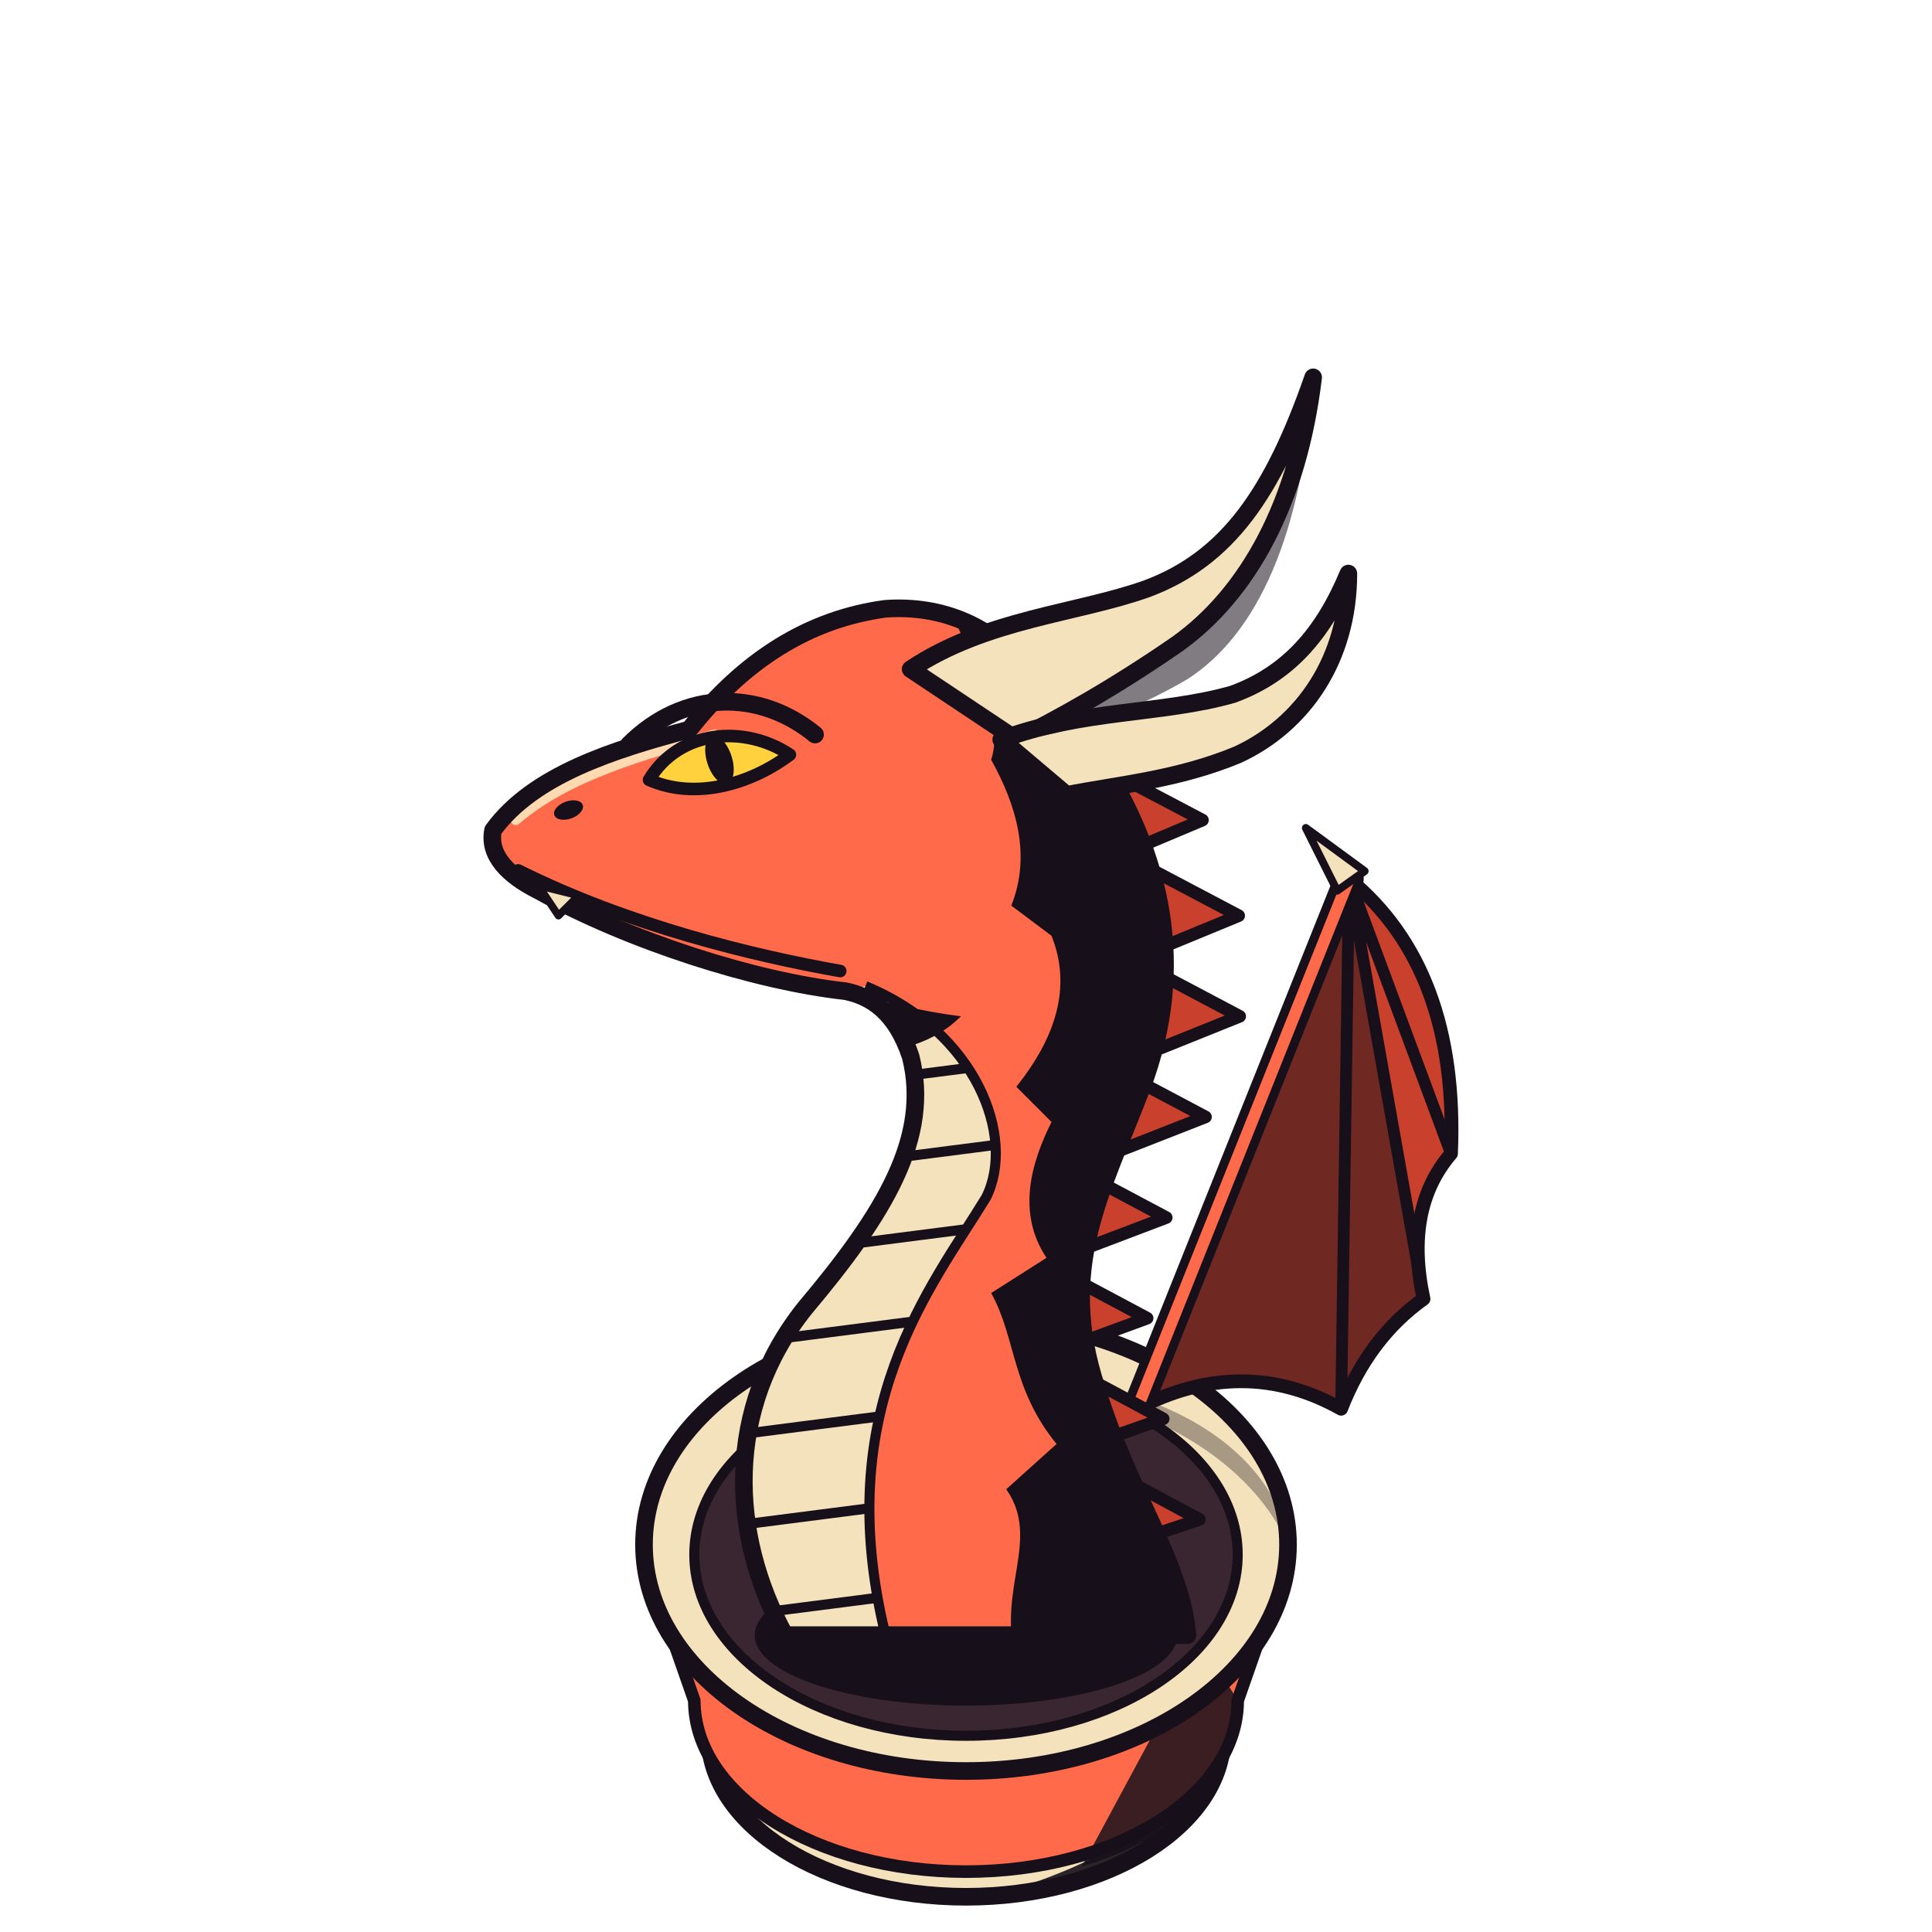
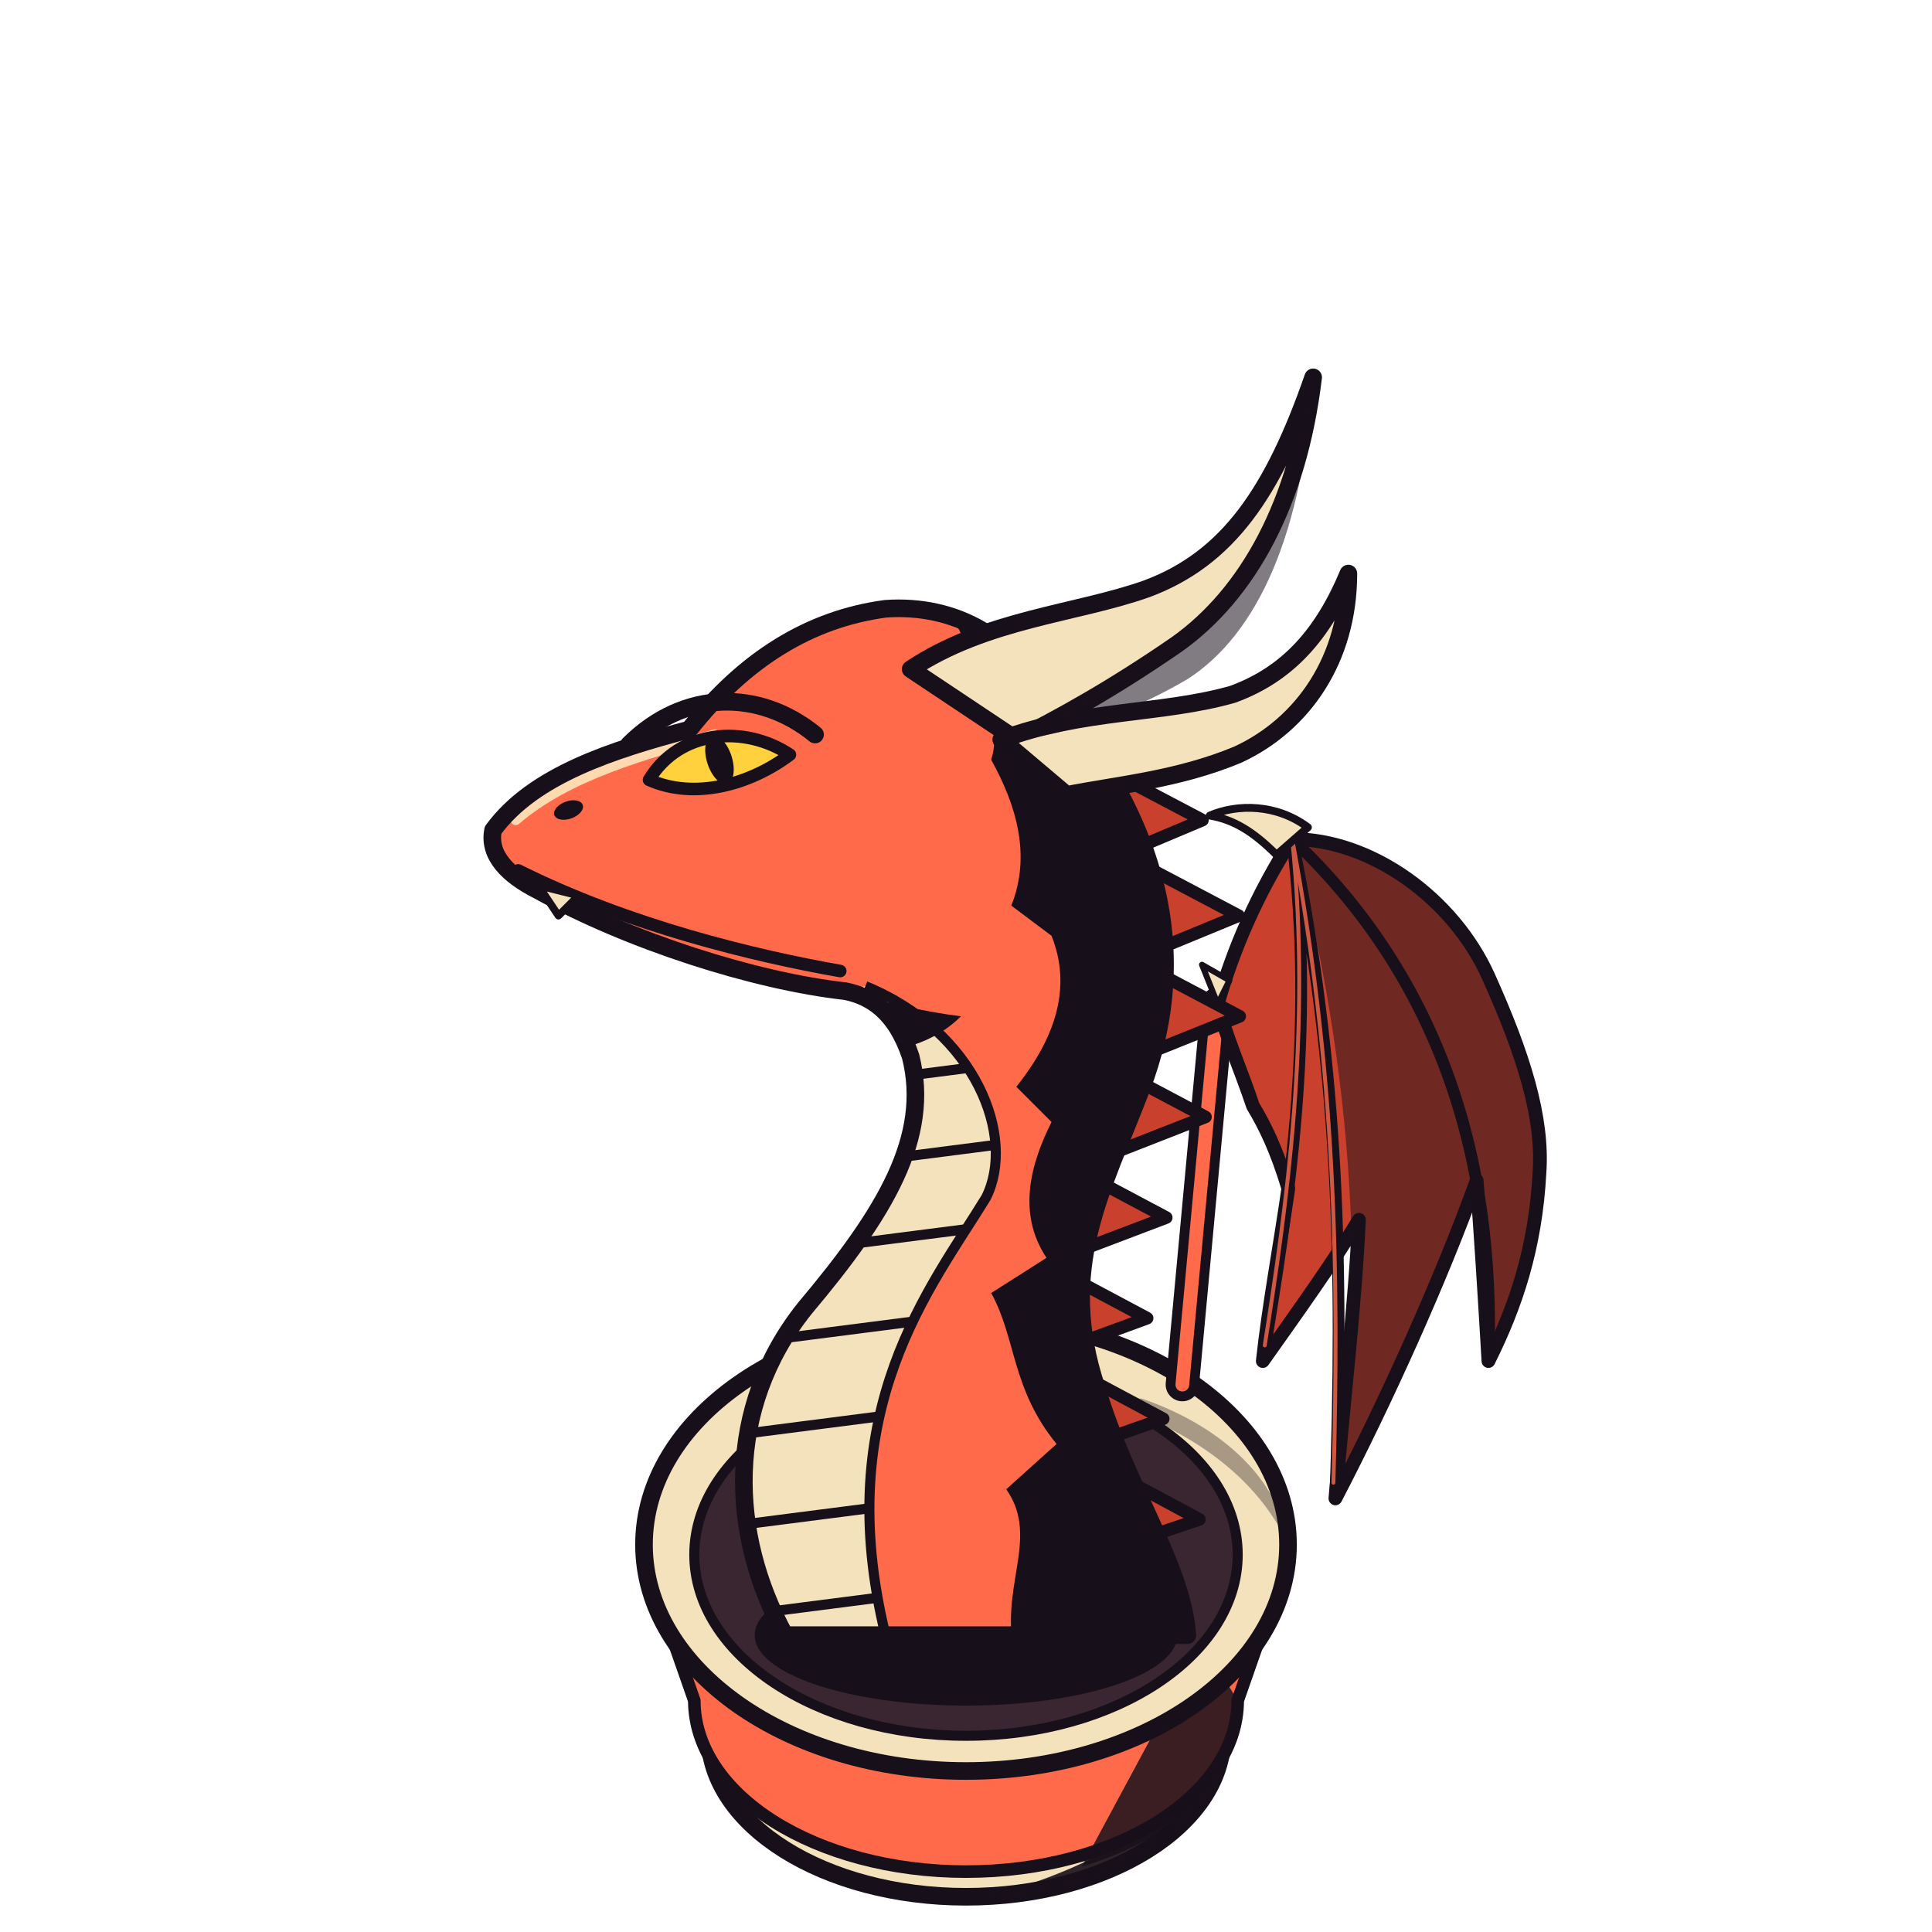
<svg xmlns="http://www.w3.org/2000/svg" viewBox="0 0 768 768" width="768" height="768">
  <path d="M256,614 L282,690 A102,64 0 0 0 486,690 L512,614 Z" fill="#f4e2bd" stroke="#17101a" stroke-width="7" stroke-linejoin="round" />
  <path d="M498,614 L486,690 A102,64 0 0 1 392,754 C440,742 478,716 486,690 Z" fill="#17101a" opacity=".9" />
  <path d="M262,636 L276,676 A108,68 0 0 0 492,676 L506,636 A128,90 0 0 1 262,636 Z" fill="#ff6a4a" stroke="#17101a" stroke-width="5" stroke-linejoin="round" />
  <path d="M470,640 L492,676 A108,68 0 0 1 430,742 L458,690 Z" fill="#17101a" opacity=".85" />
  <ellipse cx="384" cy="614" rx="128" ry="90" fill="#f4e2bd" stroke="#17101a" stroke-width="7" />
  <ellipse cx="384" cy="618" rx="108" ry="72" fill="#3a2630" stroke="#17101a" stroke-width="4" />
  <path d="M424,554 A128,90 0 0 1 512,614 A108,72 0 0 0 454,556 Z" fill="#17101a" opacity=".35" />
  <ellipse cx="384" cy="650" rx="84" ry="28" fill="#17101a" />
-   <g transform="translate(452 560) scale(0.78) translate(-452 -560)">
-     <path d="M452,560 L560,290 Q616,336 612,430 Q588,458 598,504 Q570,524 556,560 Q506,532 452,560 Z" fill="#c9402c" stroke="#17101a" stroke-width="7" stroke-linejoin="round" />
-     <path d="M560,290 L598,504 Q570,524 556,560 Q506,532 452,560 Z" fill="#17101a" opacity=".5" />
-     <path d="M560,290 L612,430 M560,290 L598,504 M560,290 L556,560" stroke="#17101a" stroke-width="6" stroke-linecap="round" />
-     <path d="M452,560 L560,290" stroke="#17101a" stroke-width="15" stroke-linecap="round" />
-     <path d="M452,560 L560,290" stroke="#ff6a4a" stroke-width="6" stroke-linecap="round" />
-     <path d="M554,296 L538,264 L568,286 Z" fill="#f4e2bd" stroke="#17101a" stroke-width="4" stroke-linejoin="round" />
+   <g transform="translate(470 566) scale(0.78) translate(-452 -560)">
+     <path d="M452,540 L470,346" stroke="#17101a" stroke-width="17" stroke-linecap="round" />
+     <path d="M452,540 L470,346" stroke="#ff6a4a" stroke-width="7" stroke-linecap="round" />
+     <path d="M508,262 C548,262 590,292 608,332 C626,372 636,404 634,432 C632,470 622,500 608,528 C606,494 604,462 602,436 C584,486 556,548 530,598 C534,550 540,500 542,456 C530,476 510,504 493,528 C496,500 502,468 506,440 C500,420 494,408 488,398 C482,380 474,362 470,346 C478,318 490,290 508,262 Z" fill="#c9402c" stroke="#17101a" stroke-width="7" stroke-linejoin="round" />
+     <path d="M508,262 C548,262 590,292 608,332 C626,372 636,404 634,432 C632,470 622,500 608,528 C606,494 604,462 602,436 C584,486 556,548 530,598 C546,500 540,380 508,262 Z" fill="#17101a" opacity=".5" />
+     <path d="M508,262 C532,380 534,480 530,598 M508,262 C520,360 506,450 493,528 M508,262 C580,330 612,420 608,528" fill="none" stroke="#17101a" stroke-width="6" stroke-linecap="round" />
+     <path d="M508,262 C530,380 532,480 529,590 M508,262 C518,360 505,450 494,520" fill="none" stroke="#ff6a4a" stroke-width="2" stroke-linecap="round" opacity=".8" />
+     <path d="M470,346 L462,326 L476,334 Z" fill="#f4e2bd" stroke="#17101a" stroke-width="3" stroke-linejoin="round" />
+     <path d="M500,270 C488,258 478,252 466,250 C480,244 500,244 516,256 Z" fill="#f4e2bd" stroke="#17101a" stroke-width="4" stroke-linejoin="round" />
  </g>
  <path d="M440,306 L478,326 L440,342 Z" fill="#c9402c" stroke="#17101a" stroke-width="5" stroke-linejoin="round" />
  <path d="M456,344.8 L492.4,364 L456,379 Z" fill="#c9402c" stroke="#17101a" stroke-width="5" stroke-linejoin="round" />
  <path d="M458,385.6 L492.8,404 L458,418 Z" fill="#c9402c" stroke="#17101a" stroke-width="5" stroke-linejoin="round" />
  <path d="M446,426.4 L479.2,444 L446,457 Z" fill="#c9402c" stroke="#17101a" stroke-width="5" stroke-linejoin="round" />
  <path d="M432,467.2 L463.6,484 L432,496 Z" fill="#c9402c" stroke="#17101a" stroke-width="5" stroke-linejoin="round" />
  <path d="M426,508 L456,524 L426,535 Z" fill="#c9402c" stroke="#17101a" stroke-width="5" stroke-linejoin="round" />
  <path d="M434,548.8 L462.4,564 L434,574 Z" fill="#c9402c" stroke="#17101a" stroke-width="5" stroke-linejoin="round" />
  <path d="M450,589.6 L476.8,604 L450,613 Z" fill="#c9402c" stroke="#17101a" stroke-width="5" stroke-linejoin="round" />
  <clipPath id="c3">
    <path d="M196,330 C212,308 244,298 274,290 C296,262 322,246 352,242 C380,240 404,254 414,278 L436,300 C462,340 472,384 454,432 C438,474 420,504 436,552 C448,592 470,622 472,650 L312,650 C290,610 288,560 320,520 C352,482 370,452 362,420 C356,402 346,396 336,394 C300,390 250,374 214,354 C202,348 194,340 196,330 Z" />
  </clipPath>
  <path d="M196,330 C212,308 244,298 274,290 C296,262 322,246 352,242 C380,240 404,254 414,278 L436,300 C462,340 472,384 454,432 C438,474 420,504 436,552 C448,592 470,622 472,650 L312,650 C290,610 288,560 320,520 C352,482 370,452 362,420 C356,402 346,396 336,394 C300,390 250,374 214,354 C202,348 194,340 196,330 Z" fill="#ff6a4a" />
  <g clip-path="url(#c3)">
    <clipPath id="c3b">
      <path d="M312,650 C290,610 288,560 320,520 C352,482 370,452 362,420 C356,402 346,396 336,394 L344,392 C388,410 404,452 392,476 C370,512 330,560 352,650 Z" />
    </clipPath>
    <path d="M312,650 C290,610 288,560 320,520 C352,482 370,452 362,420 C356,402 346,396 336,394 L344,392 C388,410 404,452 392,476 C370,512 330,560 352,650 Z" fill="#f4e2bd" />
    <g clip-path="url(#c3b)" stroke="#17101a" stroke-width="4">
      <path d="M280,438 L420,420" />
      <path d="M280,470 L420,452" />
      <path d="M280,502 L420,484" />
      <path d="M280,536 L420,518" />
      <path d="M280,572 L420,554" />
      <path d="M280,608 L420,590" />
      <path d="M280,644 L420,626" />
    </g>
    <path d="M344,392 C388,410 404,452 392,476 C370,512 330,560 352,650" fill="none" stroke="#17101a" stroke-width="4" />
    <path d="M372,232 L480,232 L480,660 L404,660 C396,632 414,612 400,592 L420,574 C402,552 404,532 394,514 L416,500 C404,482 410,462 418,446 L404,432 C420,412 426,392 418,372 L402,360 C410,340 404,320 394,302 C400,284 384,256 372,232 Z" fill="#17101a" />
    <path d="M336,394 C300,390 250,374 214,354 C230,374 290,402 336,418 C356,420 372,414 382,404 C366,402 350,398 336,394 Z" fill="#17101a" />
    <path d="M205,326 C226,308 256,300 284,292" fill="none" stroke="#ffd9b0" stroke-width="4" stroke-linecap="round" />
  </g>
  <path d="M196,330 C212,308 244,298 274,290 C296,262 322,246 352,242 C380,240 404,254 414,278 L436,300 C462,340 472,384 454,432 C438,474 420,504 436,552 C448,592 470,622 472,650 L312,650 C290,610 288,560 320,520 C352,482 370,452 362,420 C356,402 346,396 336,394 C300,390 250,374 214,354 C202,348 194,340 196,330 Z" fill="none" stroke="#17101a" stroke-width="7" stroke-linejoin="round" />
  <g transform="translate(284,304) scale(1)">
    <path d="M-26,6 C-14,-14 12,-16 30,-4 C14,8 -8,14 -26,6 Z" fill="#ffd23d" stroke="#17101a" stroke-width="5" stroke-linejoin="round" />
    <ellipse cx="2" cy="-2" rx="5" ry="10" transform="rotate(-18 2 -2)" fill="#17101a" />
    <path d="M-34,-8 C-12,-30 18,-30 40,-12" fill="none" stroke="#17101a" stroke-width="7" stroke-linecap="round" />
  </g>
  <ellipse cx="226" cy="322" rx="6" ry="3.5" fill="#17101a" transform="rotate(-20 226 322)" />
  <path d="M206,346 C250,368 300,380 334,386" fill="none" stroke="#17101a" stroke-width="5" stroke-linecap="round" />
  <path d="M214,352 L222,364 L230,356 Z" fill="#f4e2bd" stroke="#17101a" stroke-width="3" stroke-linejoin="round" />
  <path d="M362,266 C392,246 428,244 456,234 C488,222 506,196 522,150 C516,200 496,236 468,256 C442,274 420,286 404,294 Z" fill="#f4e2bd" stroke="#17101a" stroke-width="7" stroke-linejoin="round" />
  <path d="M398,294 C430,282 462,284 490,276 C512,268 526,252 536,228 C536,262 518,288 492,300 C468,310 444,312 424,316 Z" fill="#f4e2bd" stroke="#17101a" stroke-width="7" stroke-linejoin="round" />
  <path d="M468,256 C496,236 516,200 522,150 C518,212 500,252 472,270 C448,284 424,292 404,294 C428,282 448,270 468,256 Z" fill="#17101a" opacity=".55" />
</svg>
